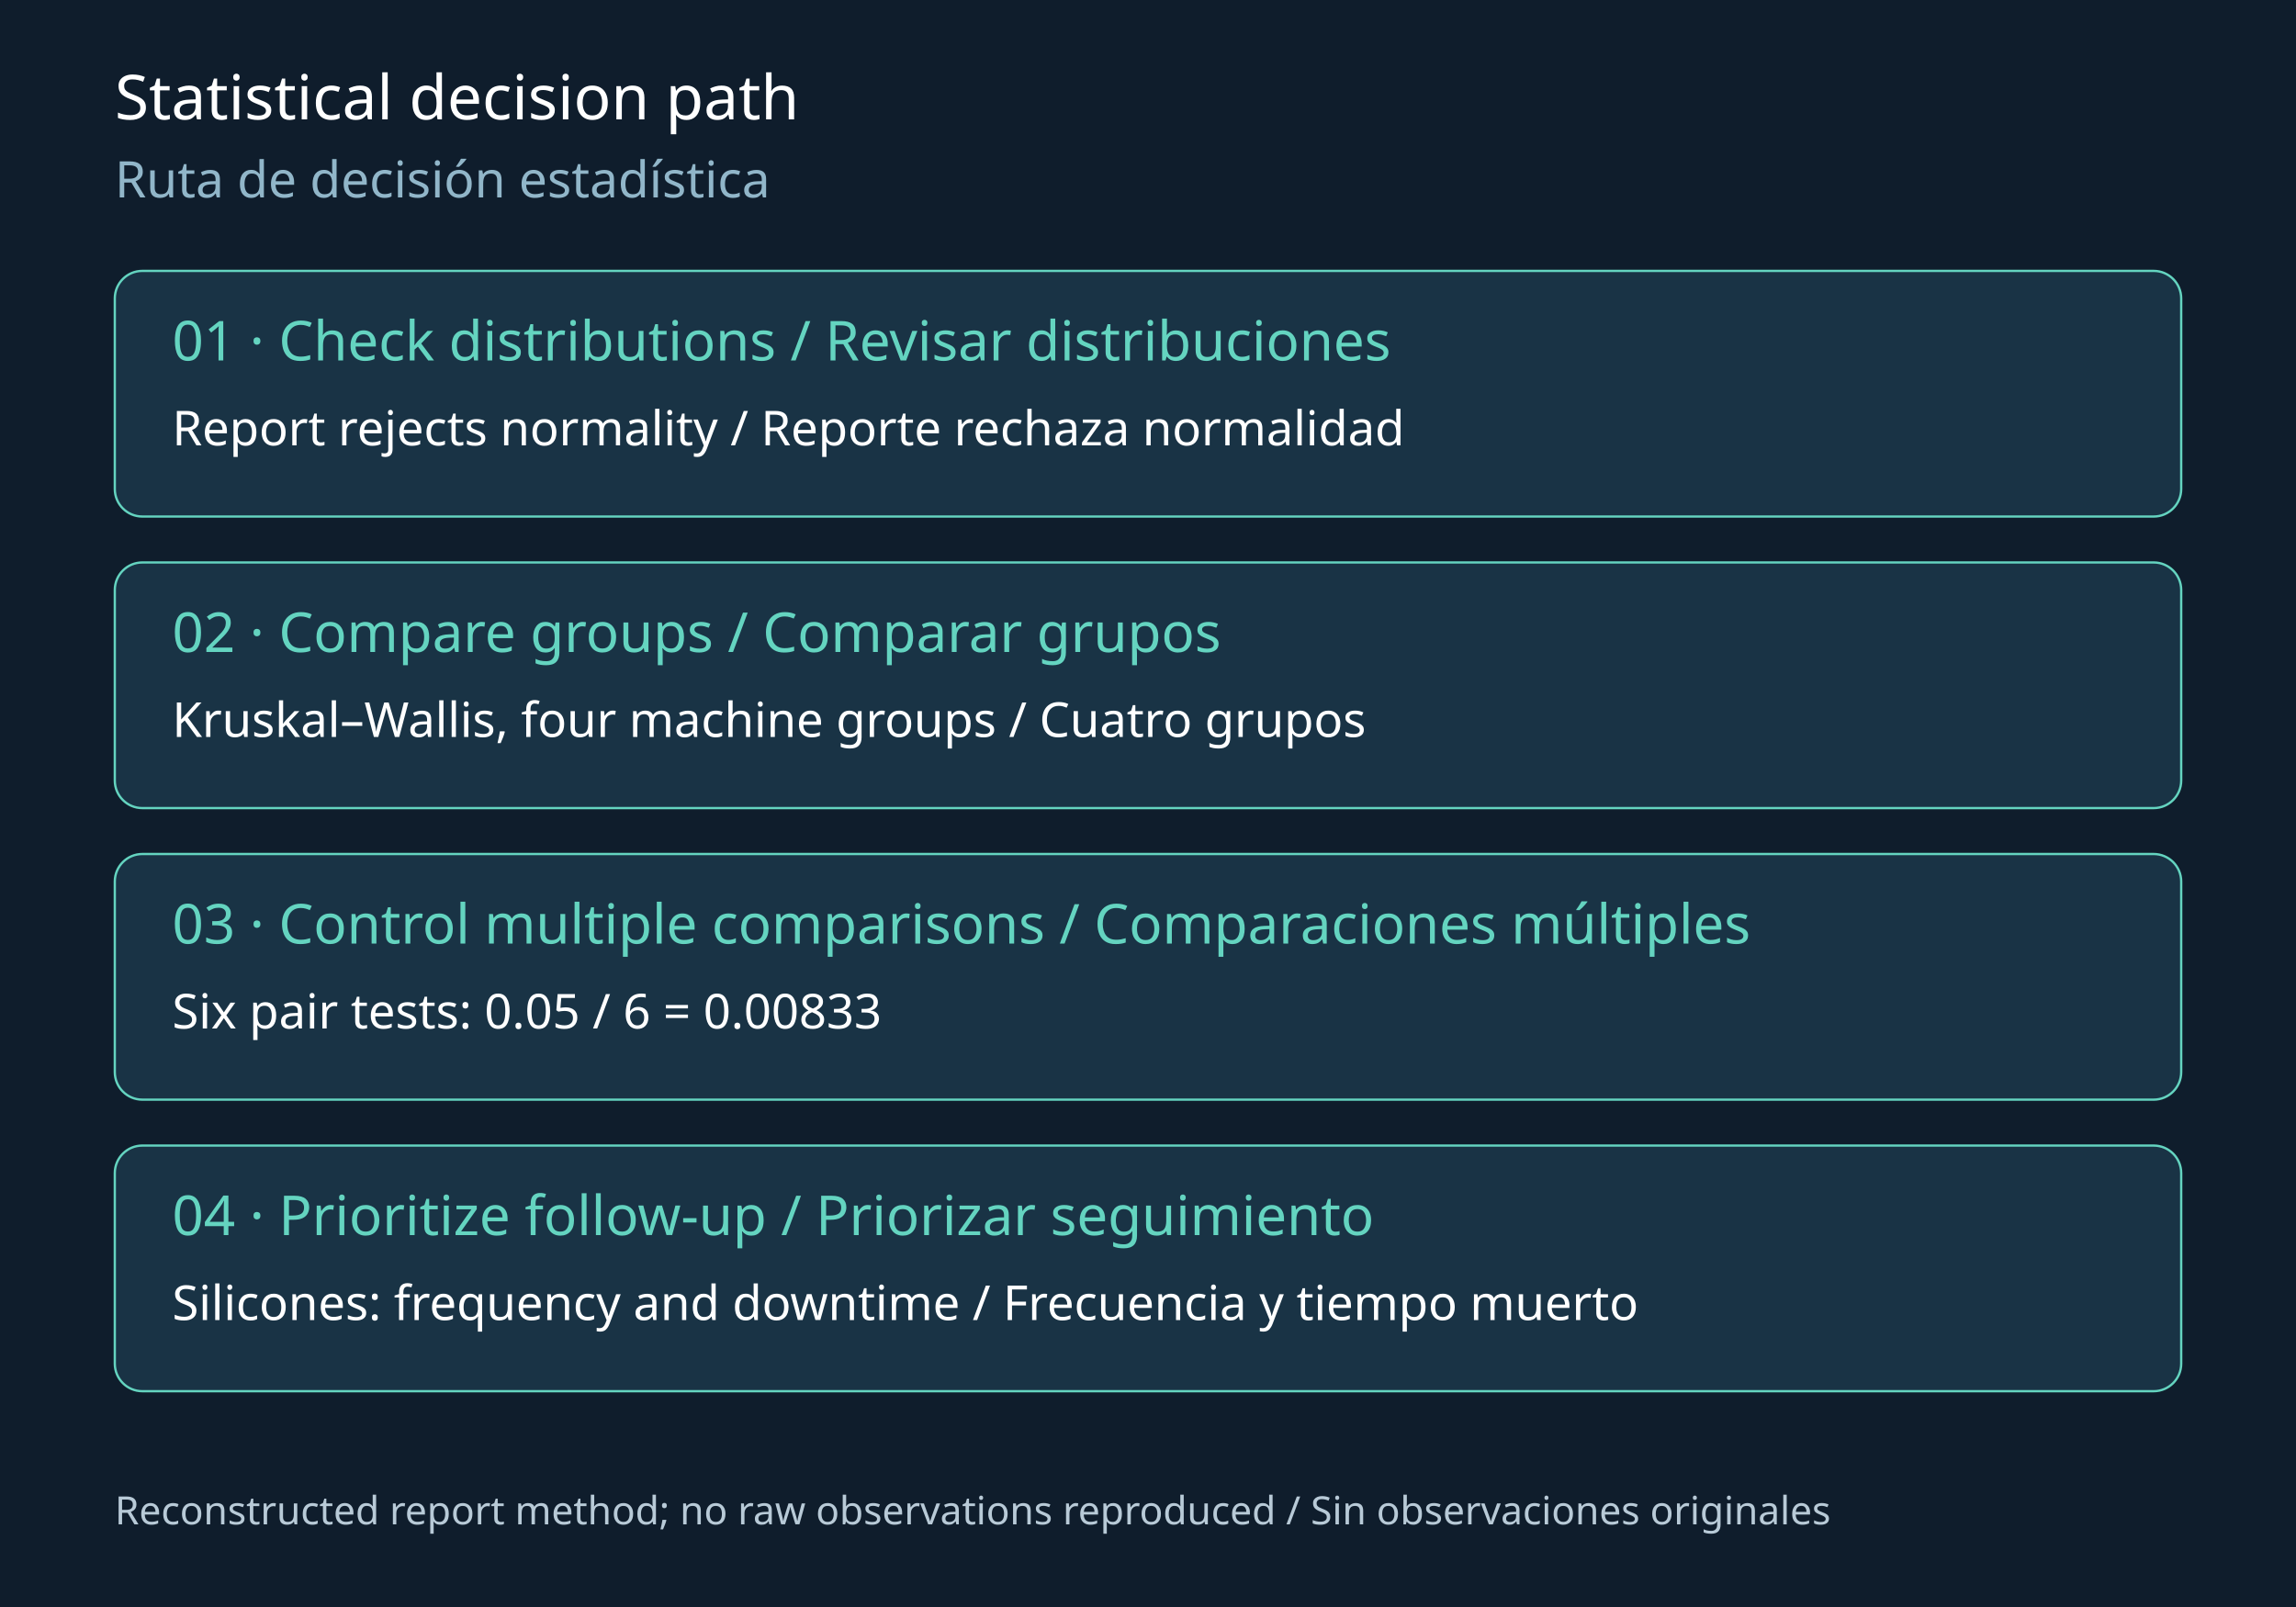
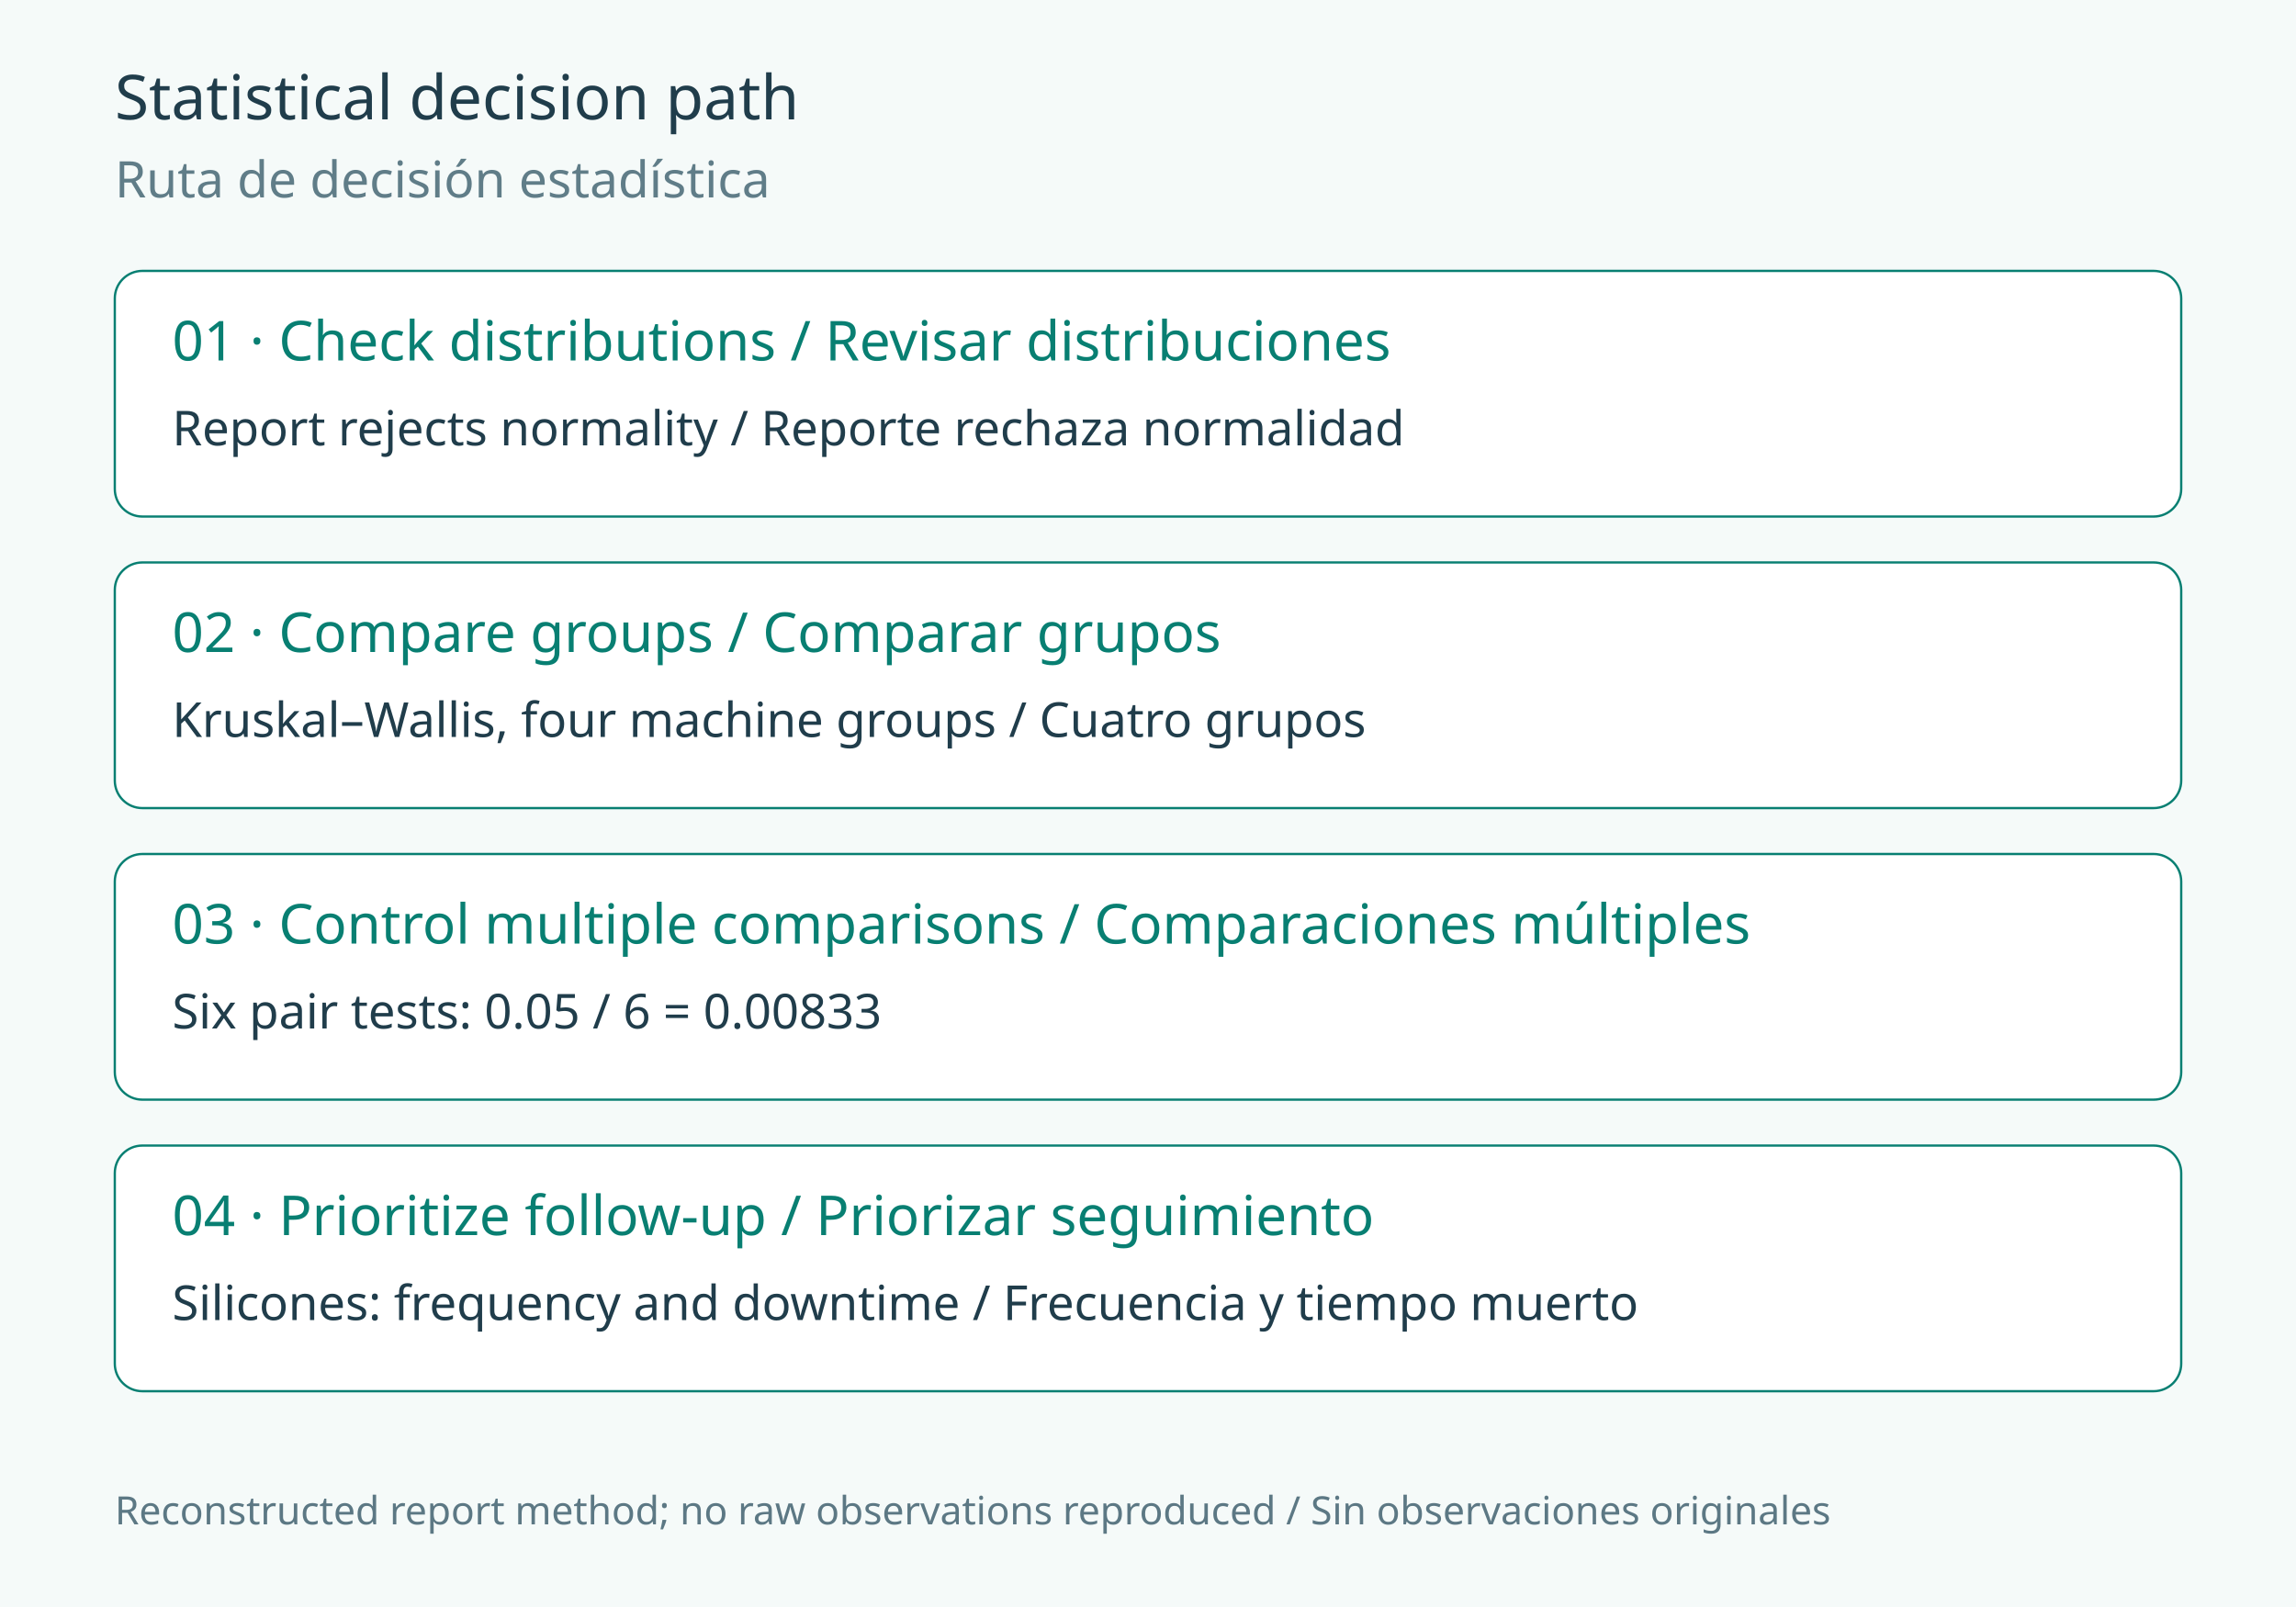
<svg xmlns="http://www.w3.org/2000/svg" width="1000" height="700" viewBox="0 0 1000 700" role="img">
-   <rect width="1000" height="700" fill="#0f1d2c" />
-   <text x="50" y="52" fill="#ffffff" font-size="27" font-family="sans-serif">Statistical decision path</text>
-   <text x="50" y="86" fill="#91b6c9" font-size="22" font-family="sans-serif">Ruta de decisión estadística</text>
-   <rect x="50" y="118" width="900" height="107" rx="12" fill="#193345" stroke="#64d4c0" />
-   <text x="75" y="157" fill="#64d4c0" font-size="24" font-family="sans-serif">01 · Check distributions / Revisar distribuciones</text>
-   <text x="75" y="194" fill="#ffffff" font-size="21" font-family="sans-serif">Report rejects normality / Reporte rechaza normalidad</text>
-   <rect x="50" y="245" width="900" height="107" rx="12" fill="#193345" stroke="#64d4c0" />
-   <text x="75" y="284" fill="#64d4c0" font-size="24" font-family="sans-serif">02 · Compare groups / Comparar grupos</text>
-   <text x="75" y="321" fill="#ffffff" font-size="21" font-family="sans-serif">Kruskal–Wallis, four machine groups / Cuatro grupos</text>
-   <rect x="50" y="372" width="900" height="107" rx="12" fill="#193345" stroke="#64d4c0" />
-   <text x="75" y="411" fill="#64d4c0" font-size="24" font-family="sans-serif">03 · Control multiple comparisons / Comparaciones múltiples</text>
-   <text x="75" y="448" fill="#ffffff" font-size="21" font-family="sans-serif">Six pair tests: 0.05 / 6 = 0.00833</text>
-   <rect x="50" y="499" width="900" height="107" rx="12" fill="#193345" stroke="#64d4c0" />
-   <text x="75" y="538" fill="#64d4c0" font-size="24" font-family="sans-serif">04 · Prioritize follow-up / Priorizar seguimiento</text>
-   <text x="75" y="575" fill="#ffffff" font-size="21" font-family="sans-serif">Silicones: frequency and downtime / Frecuencia y tiempo muerto</text>
-   <text x="50" y="664" fill="#b8cad7" font-size="17" font-family="sans-serif">Reconstructed report method; no raw observations reproduced / Sin observaciones originales</text>
+   <rect width="1000" height="700" fill="#f5faf9" />
+   <text x="50" y="52" fill="#203d4b" font-size="27" font-family="sans-serif">Statistical decision path</text>
+   <text x="50" y="86" fill="#607d88" font-size="22" font-family="sans-serif">Ruta de decisión estadística</text>
+   <rect x="50" y="118" width="900" height="107" rx="12" fill="#ffffff" stroke="#087f72" />
+   <text x="75" y="157" fill="#087f72" font-size="24" font-family="sans-serif">01 · Check distributions / Revisar distribuciones</text>
+   <text x="75" y="194" fill="#203d4b" font-size="21" font-family="sans-serif">Report rejects normality / Reporte rechaza normalidad</text>
+   <rect x="50" y="245" width="900" height="107" rx="12" fill="#ffffff" stroke="#087f72" />
+   <text x="75" y="284" fill="#087f72" font-size="24" font-family="sans-serif">02 · Compare groups / Comparar grupos</text>
+   <text x="75" y="321" fill="#203d4b" font-size="21" font-family="sans-serif">Kruskal–Wallis, four machine groups / Cuatro grupos</text>
+   <rect x="50" y="372" width="900" height="107" rx="12" fill="#ffffff" stroke="#087f72" />
+   <text x="75" y="411" fill="#087f72" font-size="24" font-family="sans-serif">03 · Control multiple comparisons / Comparaciones múltiples</text>
+   <text x="75" y="448" fill="#203d4b" font-size="21" font-family="sans-serif">Six pair tests: 0.05 / 6 = 0.00833</text>
+   <rect x="50" y="499" width="900" height="107" rx="12" fill="#ffffff" stroke="#087f72" />
+   <text x="75" y="538" fill="#087f72" font-size="24" font-family="sans-serif">04 · Prioritize follow-up / Priorizar seguimiento</text>
+   <text x="75" y="575" fill="#203d4b" font-size="21" font-family="sans-serif">Silicones: frequency and downtime / Frecuencia y tiempo muerto</text>
+   <text x="50" y="664" fill="#5c7884" font-size="17" font-family="sans-serif">Reconstructed report method; no raw observations reproduced / Sin observaciones originales</text>
</svg>
